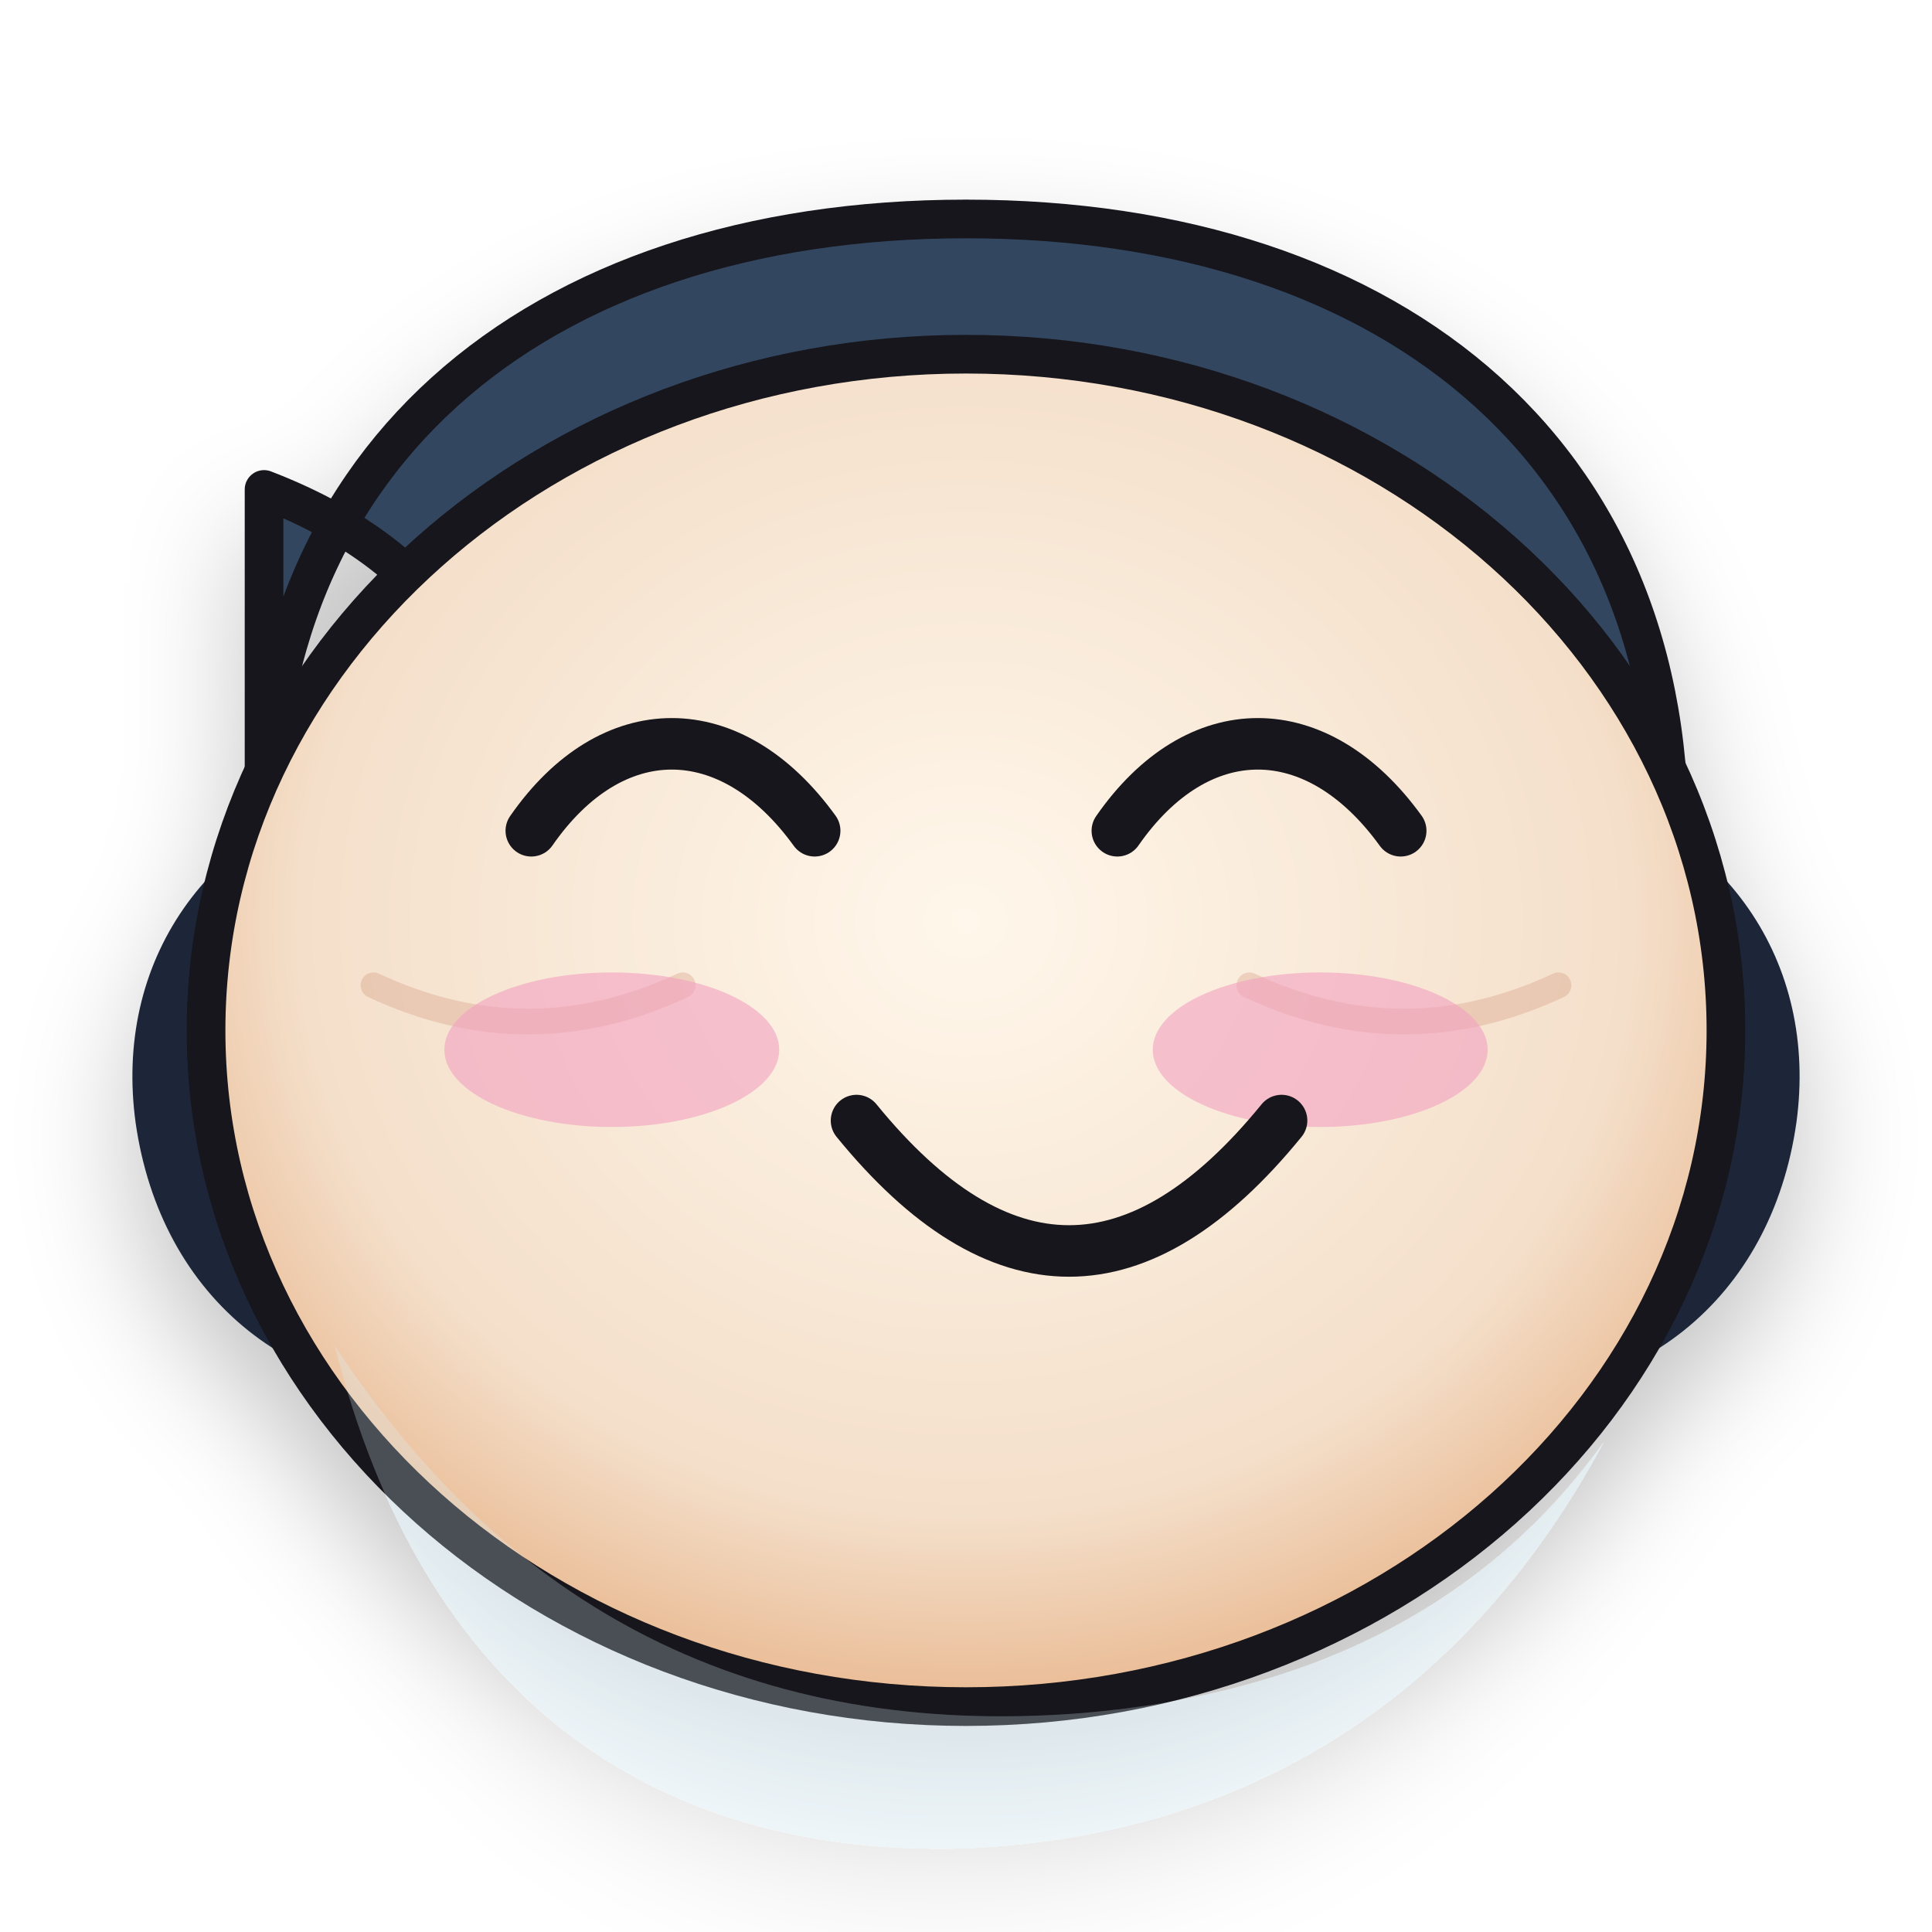
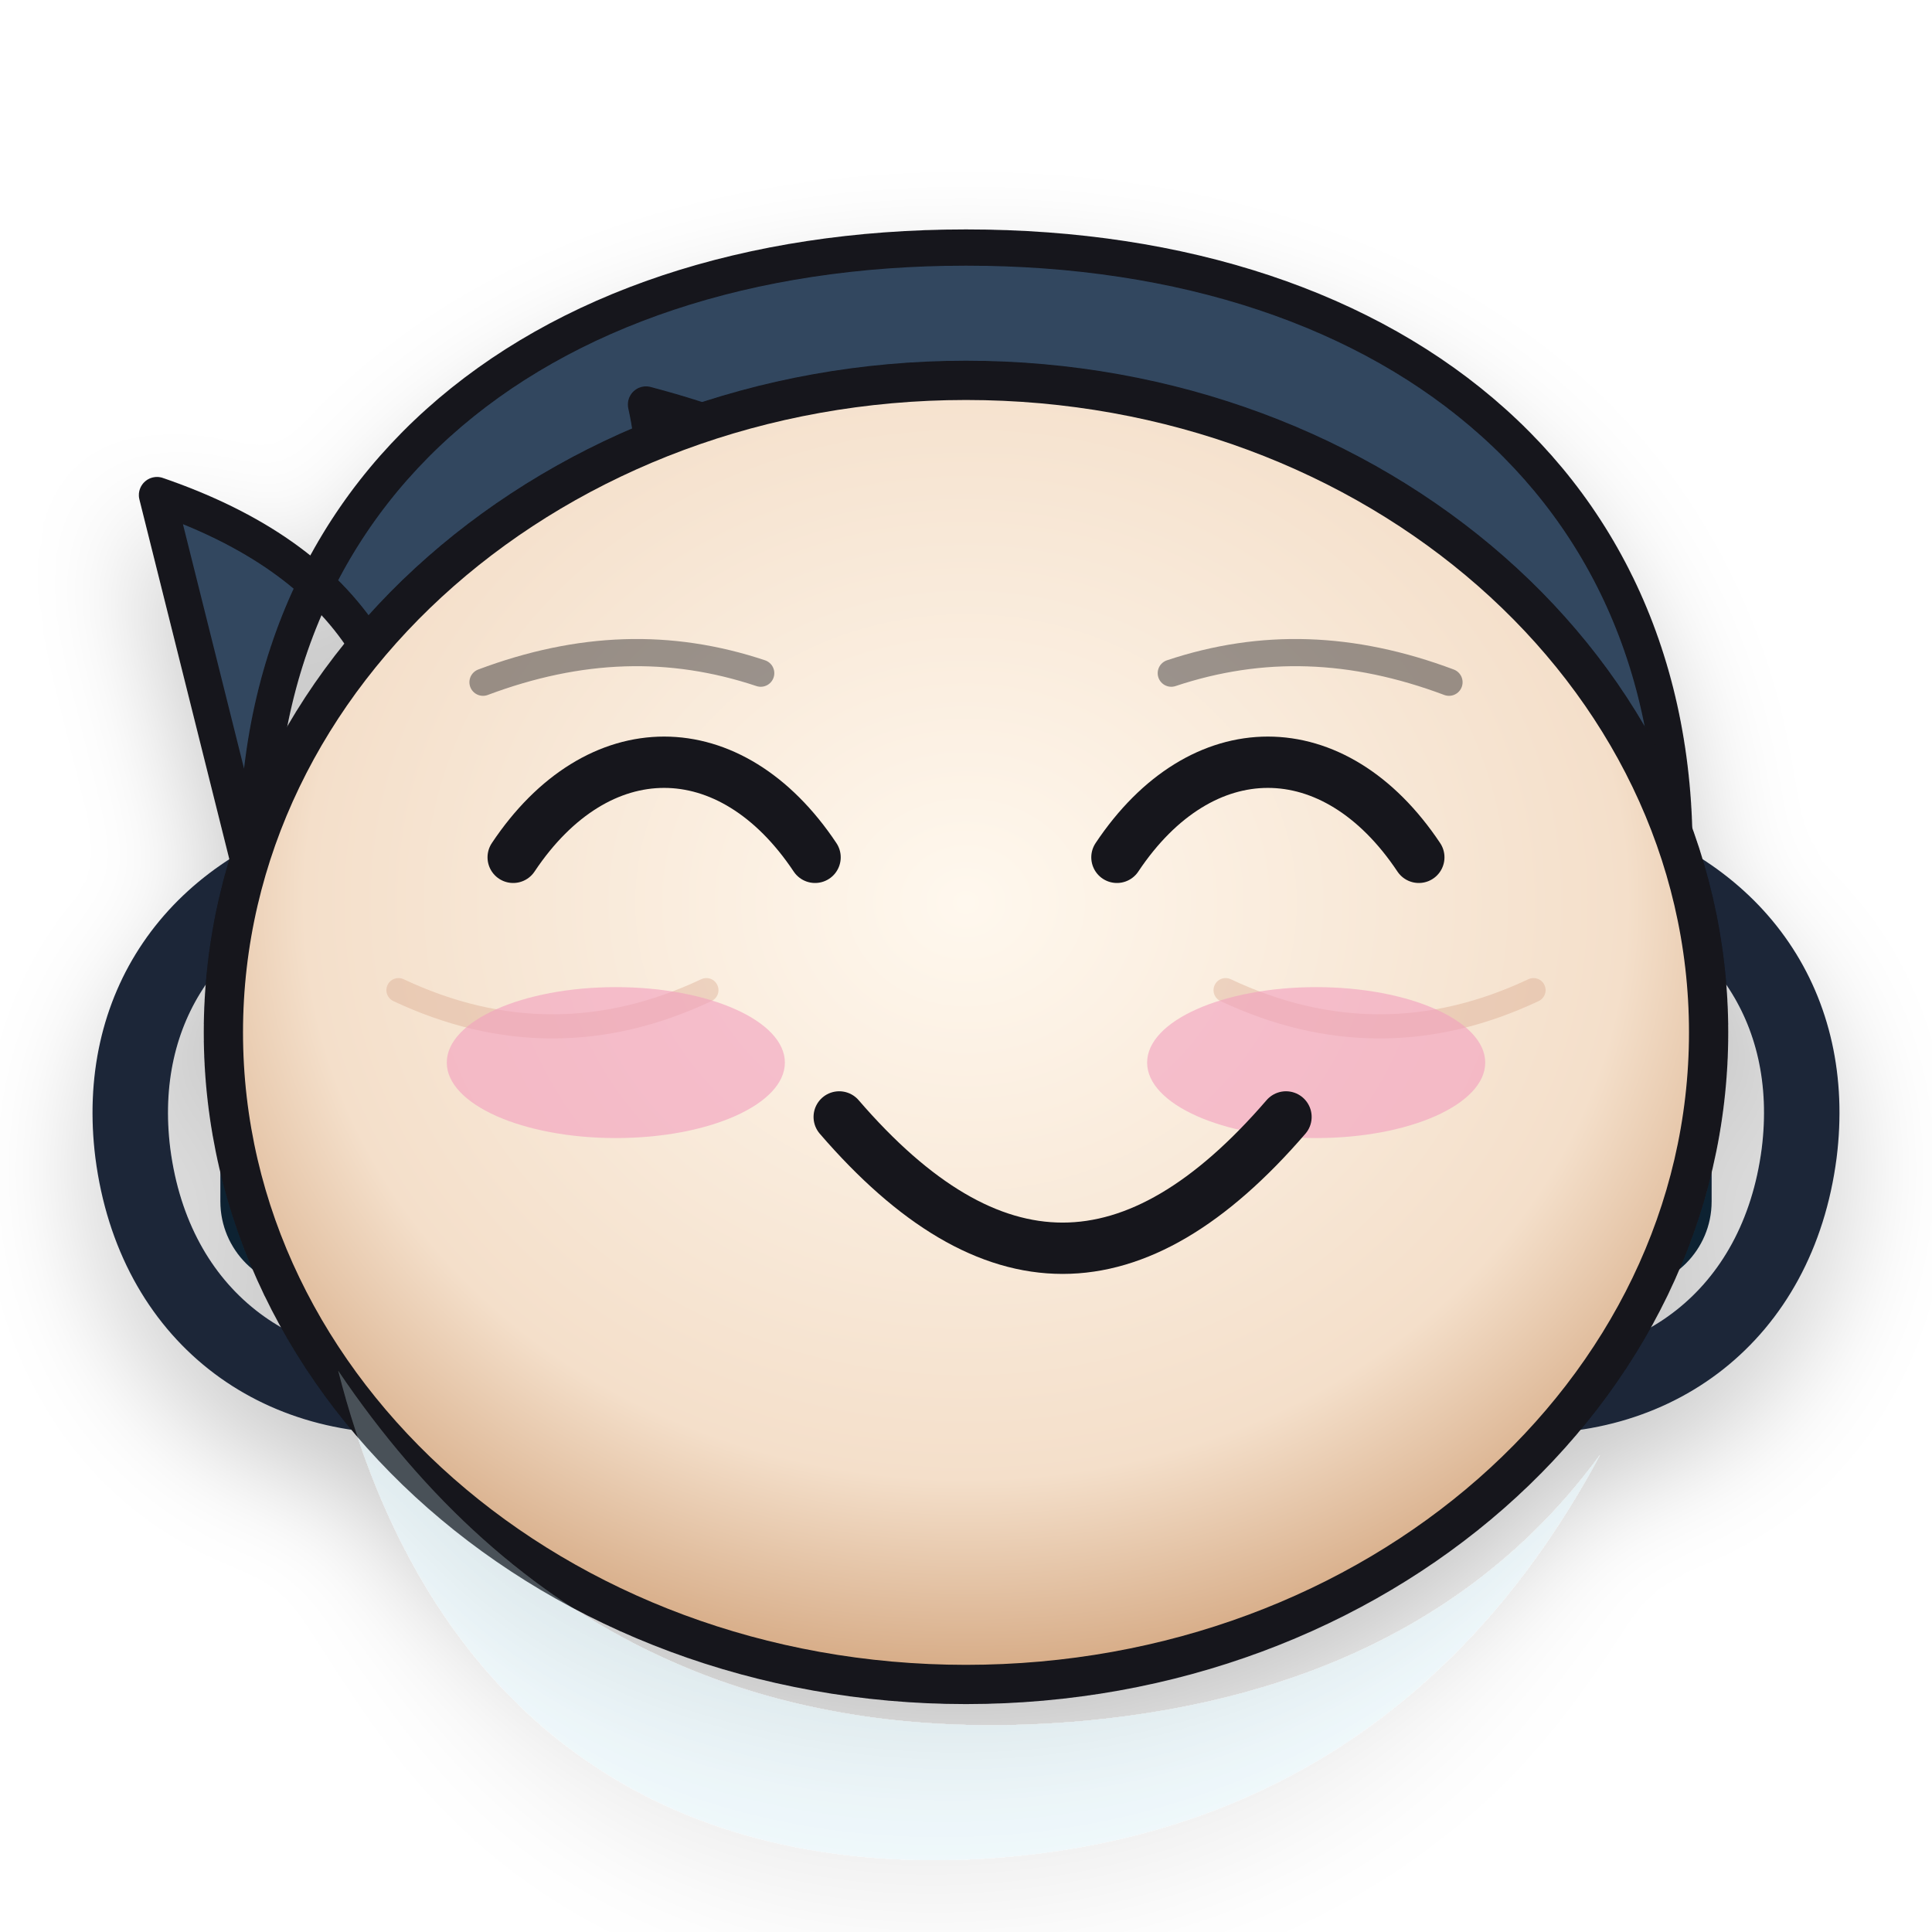
- <svg xmlns="http://www.w3.org/2000/svg" viewBox="0 0 600 600" role="img" aria-label="Original yukkuri happy character">
+ <svg xmlns="http://www.w3.org/2000/svg" viewBox="0 0 640 640" role="img" aria-label="Original headset yukkuri head happy">
  <defs>
-     <radialGradient id="skin" cx="50%" cy="42%" r="58%">
-       <stop offset="0" stop-color="#fff7eb" />
-       <stop offset=".75" stop-color="#f4dfca" />
-       <stop offset="1" stop-color="#e9b991" />
+     <radialGradient id="skin" cx="50%" cy="40%" r="60%">
+       <stop offset="0" stop-color="#fff8ee" />
+       <stop offset=".74" stop-color="#f4dfca" />
+       <stop offset="1" stop-color="#d5a983" />
    </radialGradient>
    <filter id="softShadow" x="-30%" y="-30%" width="160%" height="160%">
-       <feDropShadow dx="0" dy="18" stdDeviation="18" flood-color="#000" flood-opacity=".24" />
+       <feDropShadow dx="0" dy="18" stdDeviation="18" flood-color="#000" flood-opacity=".22" />
    </filter>
  </defs>
  <g filter="url(#softShadow)">
    <g>
-       <path d="M118 255c-45 12-70 48-64 92 7 49 44 78 92 74" fill="none" stroke="#1b2638" stroke-width="24" stroke-linecap="round" />
-       <path d="M482 255c45 12 70 48 64 92-7 49-44 78-92 74" fill="none" stroke="#1b2638" stroke-width="24" stroke-linecap="round" />
-       <rect x="82" y="292" width="64" height="96" rx="24" fill="#41d7ff" stroke="#1b2638" stroke-width="10" />
-       <rect x="454" y="292" width="64" height="96" rx="24" fill="#41d7ff" stroke="#1b2638" stroke-width="10" />
-       <path d="M454 378c-10 92-76 126-164 112" fill="none" stroke="#41d7ff" stroke-width="10" stroke-linecap="round" />
+       <path d="M112 282c-48 14-74 52-68 100 7 54 48 84 98 80" fill="none" stroke="#1b2638" stroke-width="25" stroke-linecap="round" />
+       <path d="M528 282c48 14 74 52 68 100-7 54-48 84-98 80" fill="none" stroke="#1b2638" stroke-width="25" stroke-linecap="round" />
+       <rect x="78" y="318" width="68" height="104" rx="24" fill="#41d7ff" stroke="#102332" stroke-width="10" />
+       <rect x="494" y="318" width="68" height="104" rx="24" fill="#41d7ff" stroke="#102332" stroke-width="10" />
+       <path d="M494 408c-12 96-82 132-176 116" fill="none" stroke="#41d7ff" stroke-width="10" stroke-linecap="round" />
    </g>
-     <path d="M82 272C75 143 166 68 300 68s225 75 218 204c-31-56-86-92-158-114 0 0 24 58 18 92-38-70-90-108-156-126 9 48-14 102-64 146 4-61-24-98-76-118z" fill="#31465f" stroke="#17151a" stroke-width="12" stroke-linejoin="round" />
-     <path d="M140 186c84-62 184-78 304-12-70-28-146-16-228 34-38 23-61 45-76 66 0-30 0-58 0-88z" fill="#557095" opacity=".42" />
-     <ellipse cx="300" cy="320" rx="236" ry="210" fill="url(#skin)" stroke="#17151a" stroke-width="12" />
-     <path d="M116 306c32 15 64 15 96 0M388 306c32 15 64 15 96 0" fill="none" stroke="#d49b80" stroke-width="8" stroke-linecap="round" opacity=".35" />
-     <ellipse cx="190" cy="326" rx="52" ry="24" fill="#f2a0bf" opacity=".6" />
-     <ellipse cx="410" cy="326" rx="52" ry="24" fill="#f2a0bf" opacity=".6" />
-     <g fill="none" stroke="#17151a" stroke-width="16" stroke-linecap="round" stroke-linejoin="round">
-       <path d="M165 258c25-36 62-36 88 0" />
-       <path d="M347 258c25-36 62-36 88 0" />
-       <path d="M266 348c44 54 88 54 132 0" />
+     <path d="M86 300C76 164 176 82 320 82s244 82 234 218c-36-62-96-100-180-126 0 0 24 62 16 102-42-78-100-122-176-142 12 54-16 112-78 162 8-68-20-110-84-132z" fill="#31465f" stroke="#15151a" stroke-width="12" stroke-linejoin="round" />
+     <path d="M150 196c90-70 202-86 340-10-82-34-172-18-268 42-44 28-70 54-86 82 0-38 4-78 14-114z" fill="#557095" opacity=".42" />
+     <path d="M118 322c18 30 42 52 74 66M520 322c-18 30-42 52-74 66" fill="none" stroke="#182536" stroke-width="18" stroke-linecap="round" opacity=".76" />
+     <ellipse cx="320" cy="342" rx="246" ry="216" fill="url(#skin)" stroke="#15151a" stroke-width="13" />
+     <path d="M132 328c34 16 68 16 102 0M406 328c34 16 68 16 102 0" fill="none" stroke="#d49b80" stroke-width="8" stroke-linecap="round" opacity=".34" />
+     <ellipse cx="204" cy="352" rx="56" ry="25" fill="#f2a0bf" opacity=".62" />
+     <ellipse cx="436" cy="352" rx="56" ry="25" fill="#f2a0bf" opacity=".62" />
+     <g>
+       <path d="M170 284c28-42 72-42 100 0" fill="none" stroke="#15151a" stroke-width="17" stroke-linecap="round" stroke-linejoin="round" />
+       <path d="M370 284c28-42 72-42 100 0" fill="none" stroke="#15151a" stroke-width="17" stroke-linecap="round" stroke-linejoin="round" />
+       <path d="M278 370c50 58 98 58 148 0" fill="none" stroke="#15151a" stroke-width="17" stroke-linecap="round" />
+       <path d="M160 226c32-12 62-13 92-3M388 223c30-10 60-9 92 3" fill="none" stroke="#15151a" stroke-width="9" stroke-linecap="round" opacity=".42" />
    </g>
-     <path d="M104 418c54 82 130 122 232 114 72-6 126-34 162-84-41 76-107 122-198 126-98 3-169-48-196-156z" fill="#d7f5ff" opacity=".26" />
+     <path d="M112 454c58 86 140 126 248 116 74-7 132-36 170-88-44 82-114 130-210 134-106 4-180-52-208-162z" fill="#d7f5ff" opacity=".27" />
  </g>
</svg>
